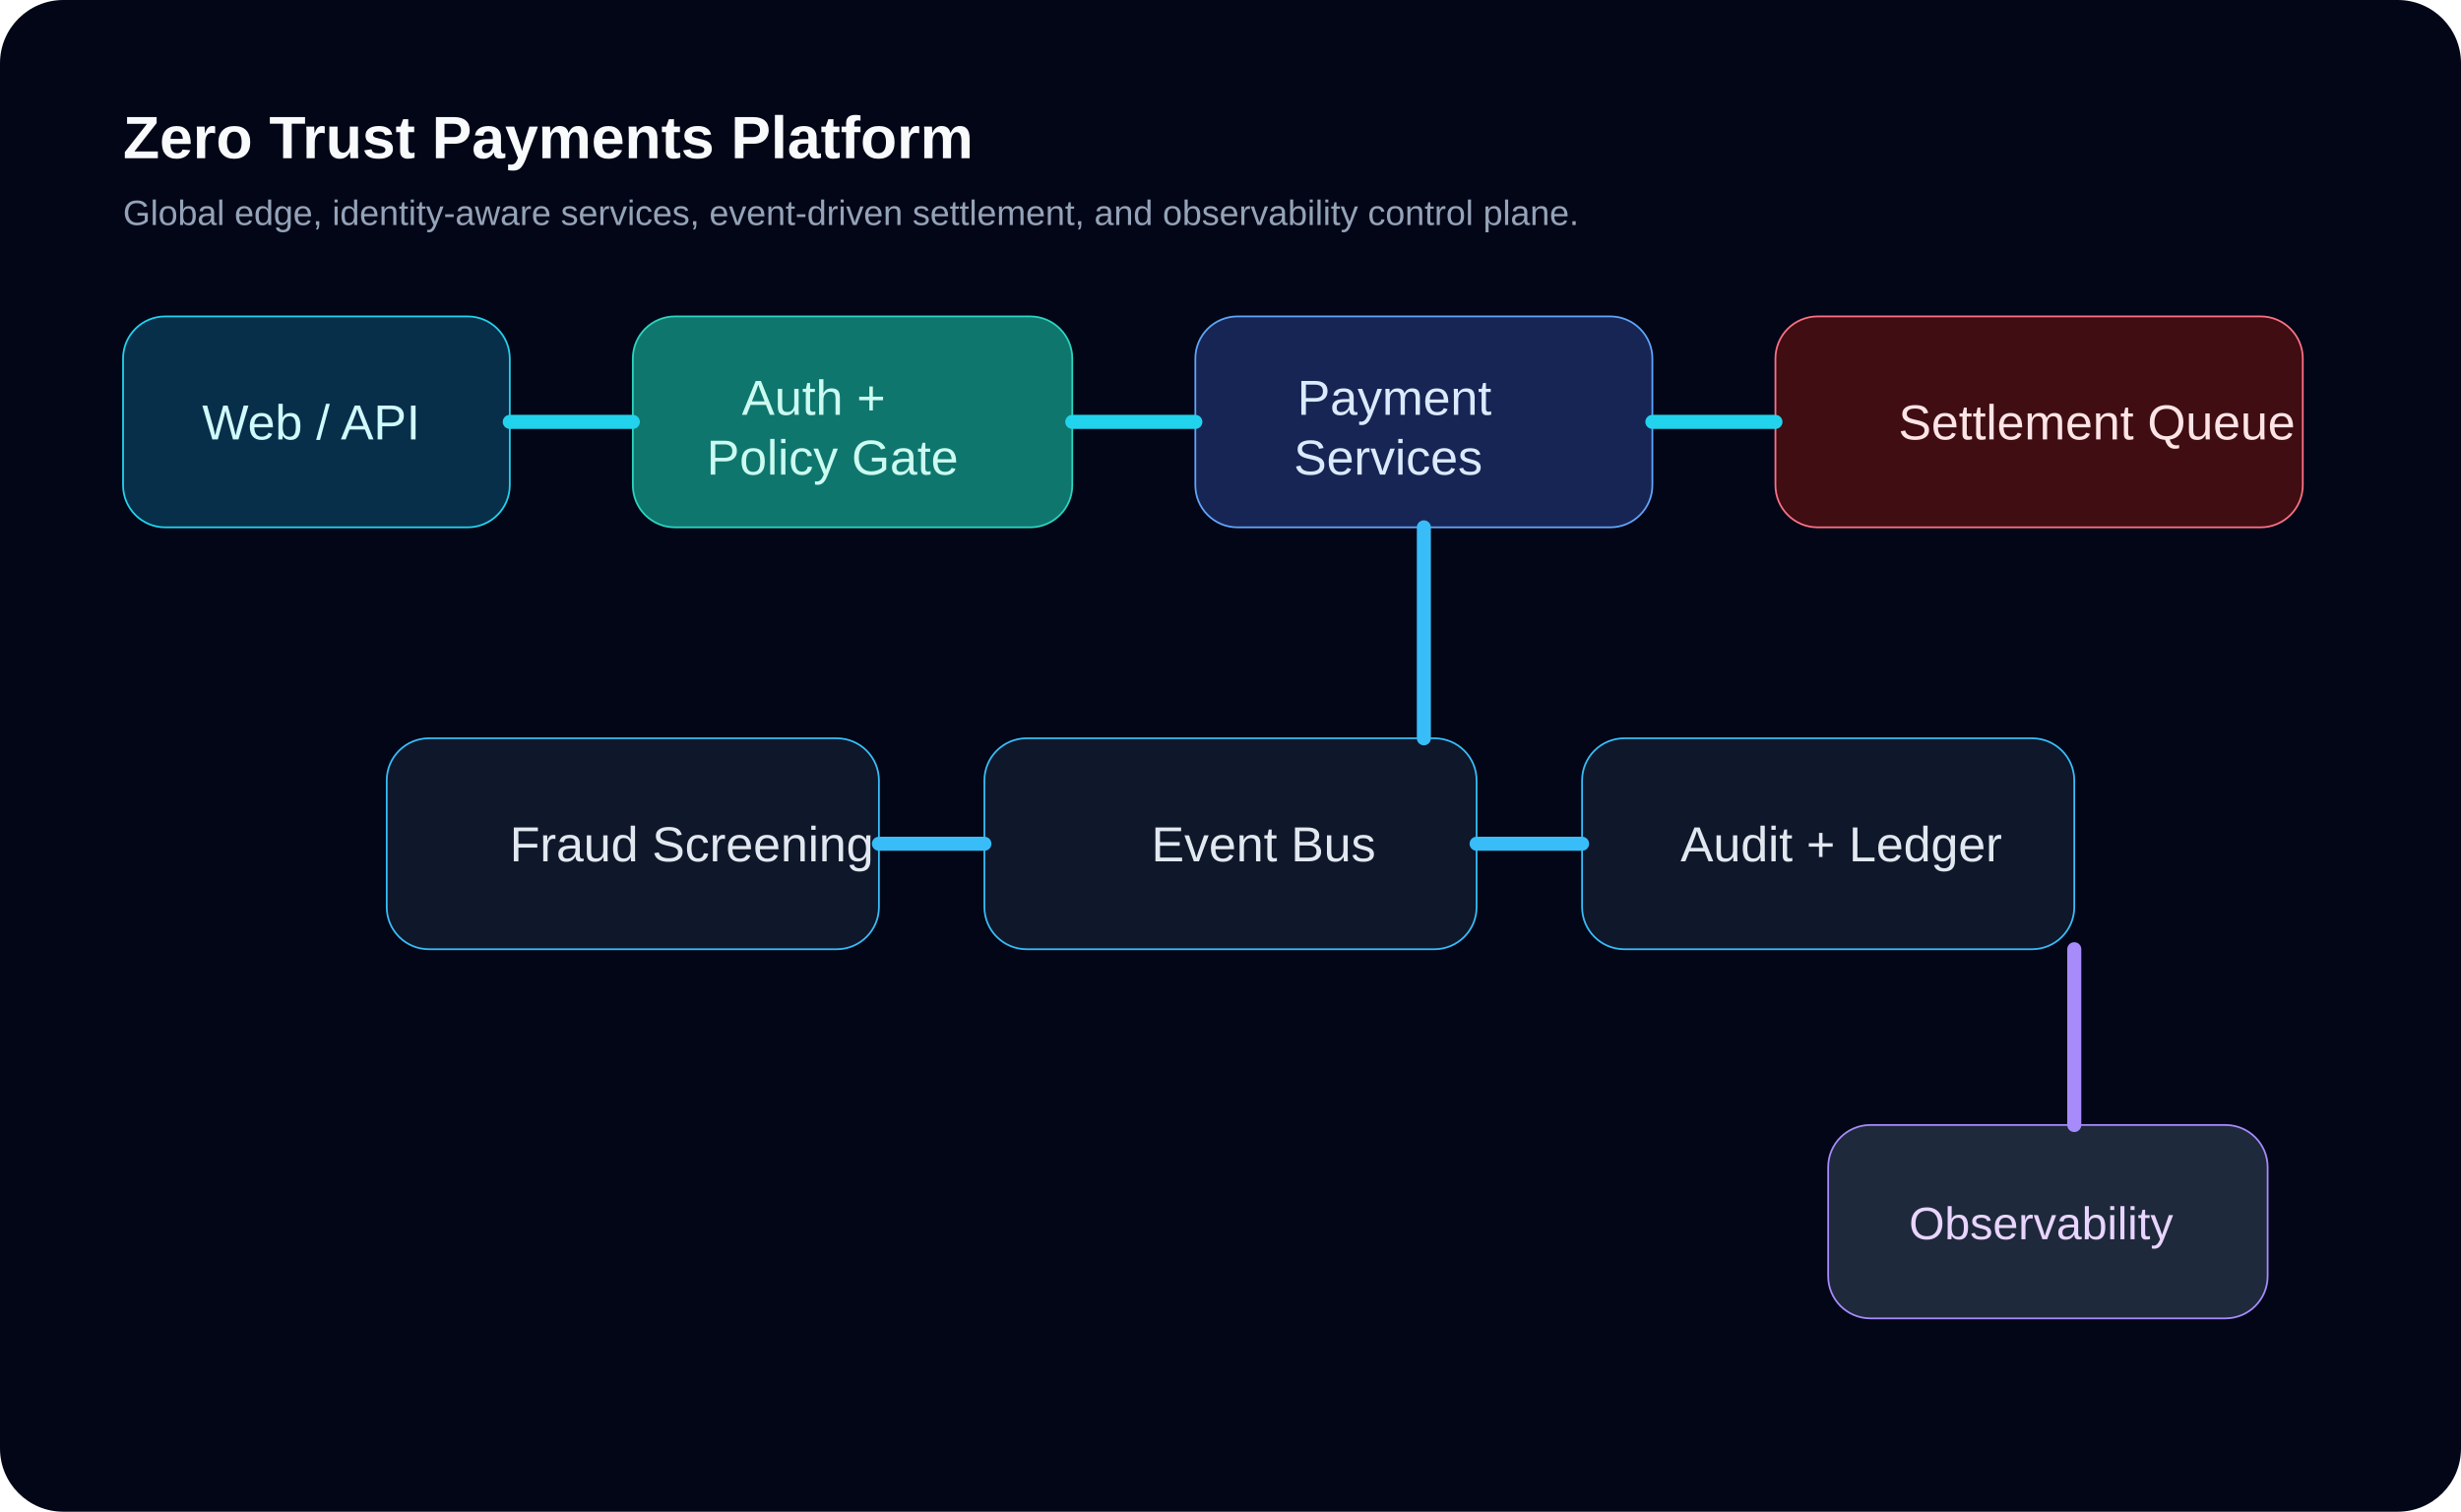
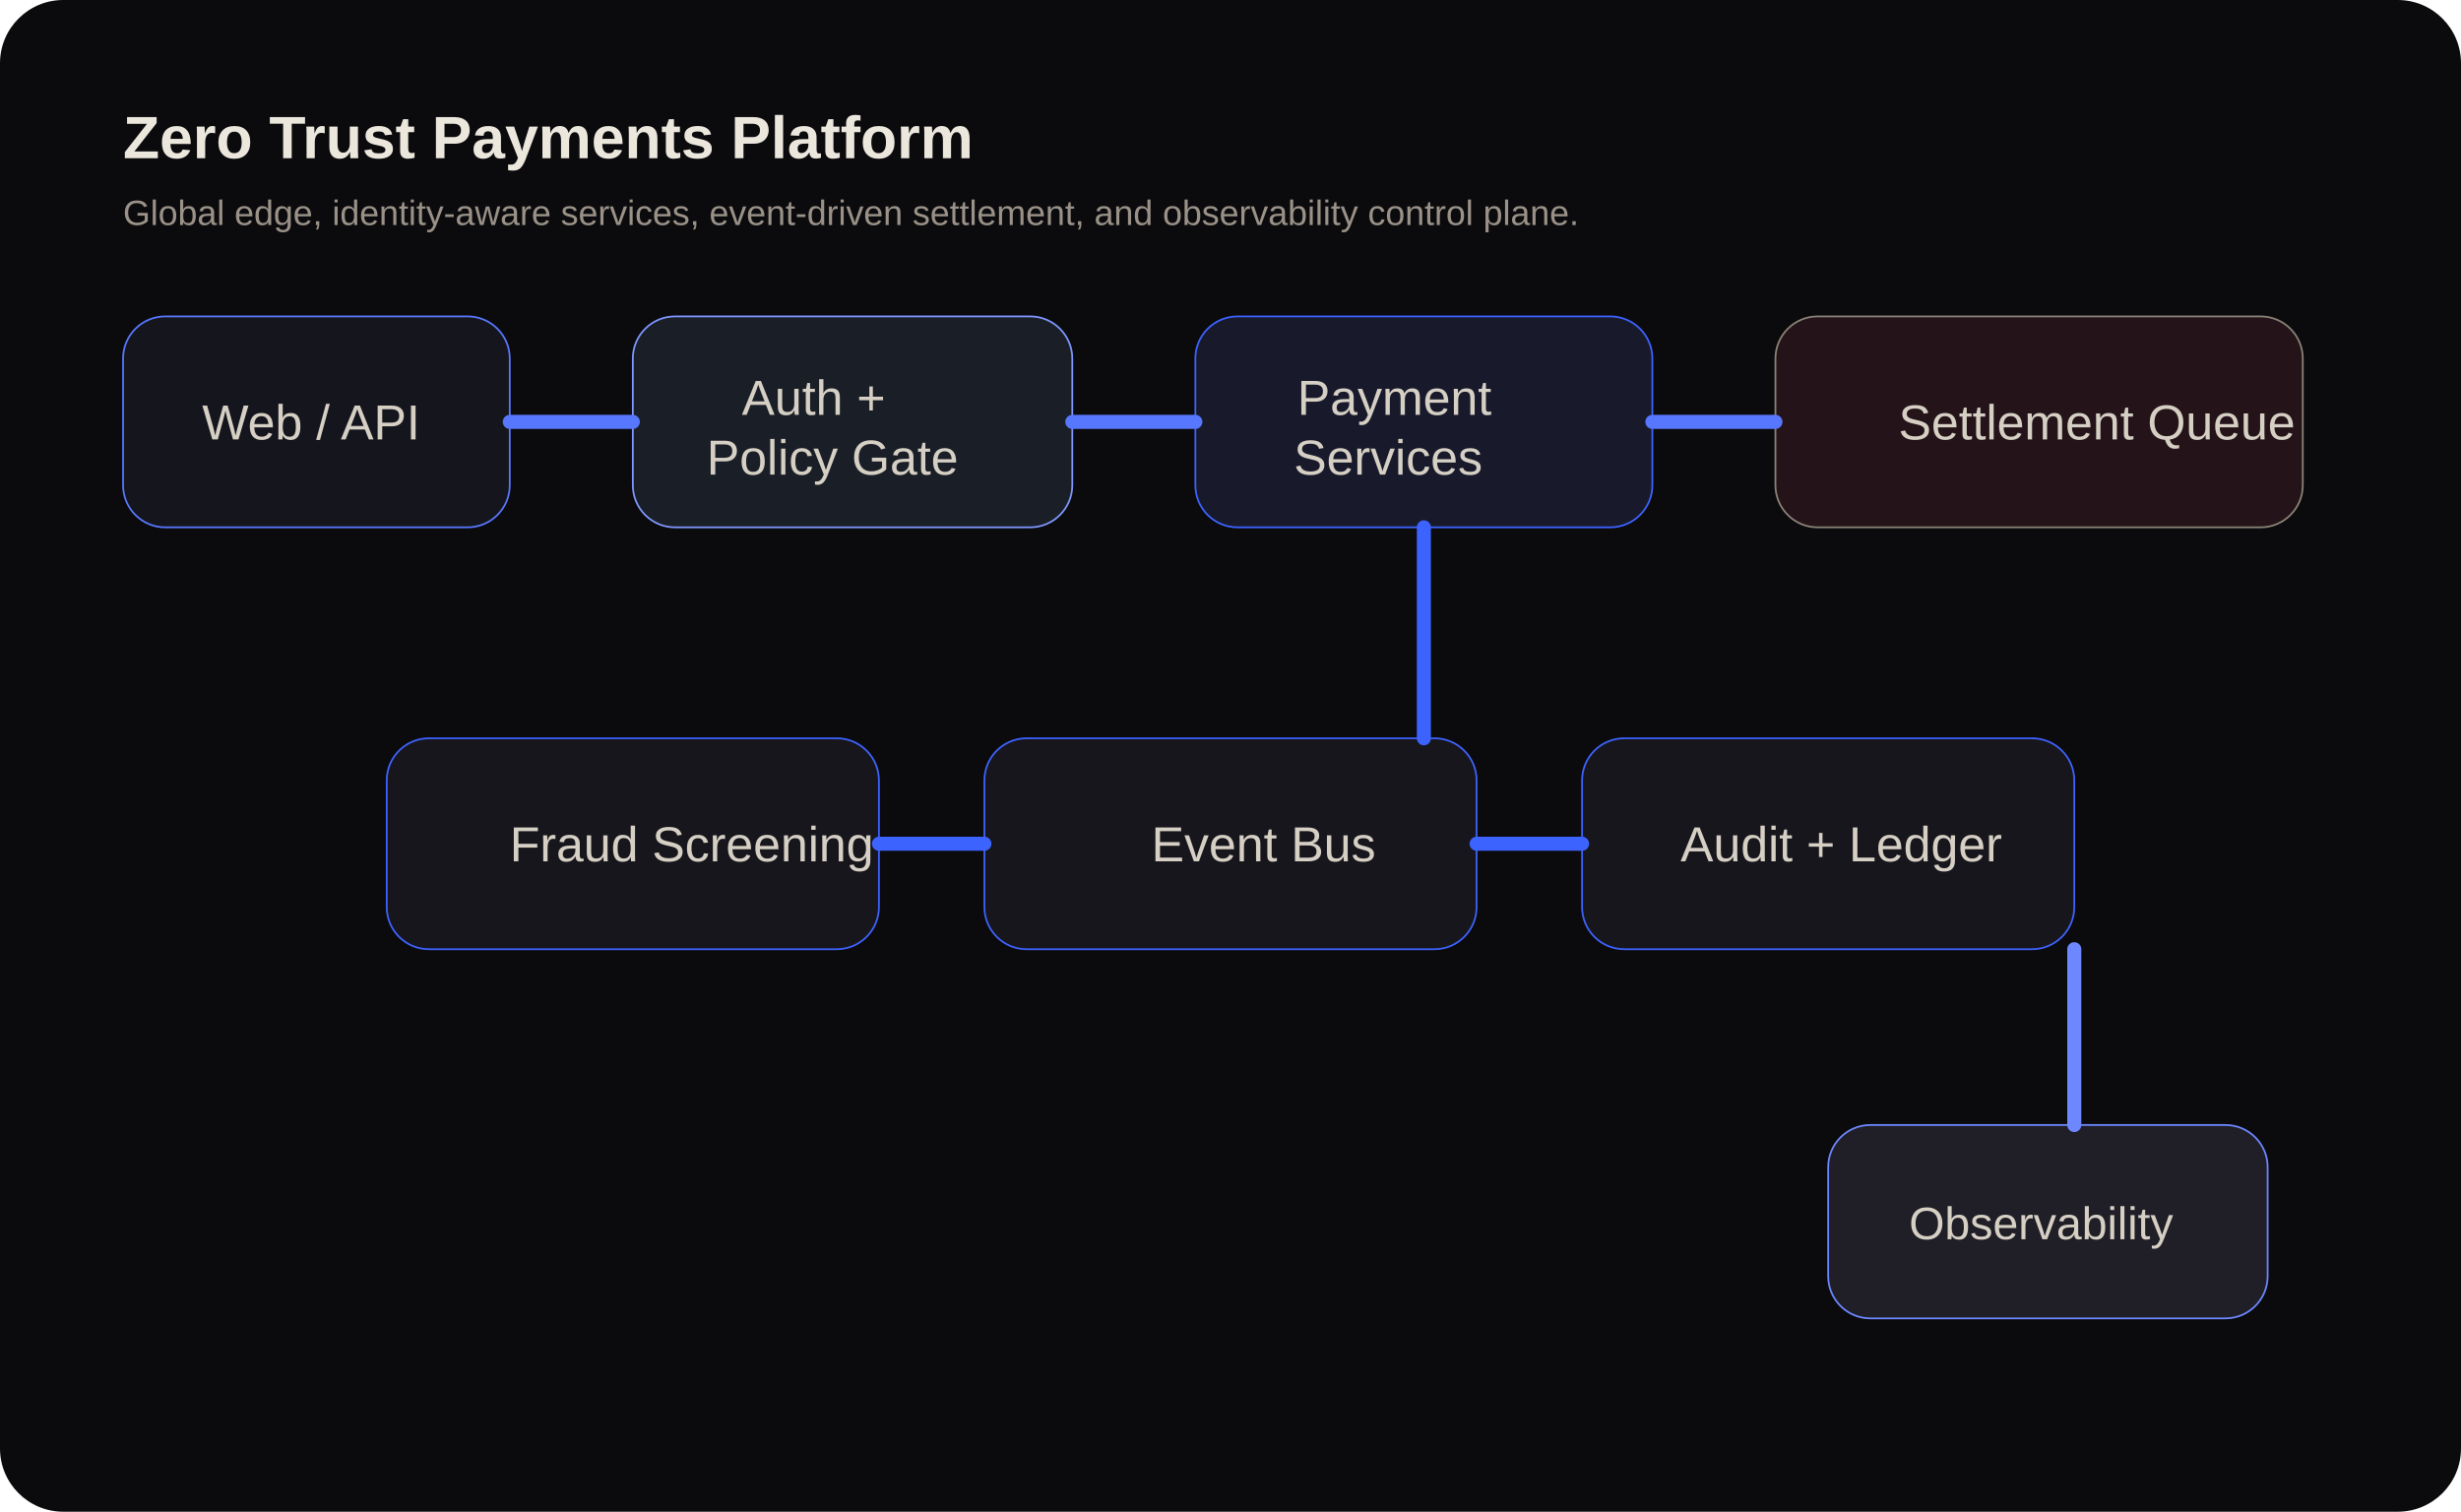
<svg xmlns="http://www.w3.org/2000/svg" width="1400" height="860" viewBox="0 0 1400 860" fill="none">
-   <rect width="1400" height="860" rx="36" fill="#020617" />
-   <text x="70" y="90" fill="#F8FAFC" font-family="Arial, sans-serif" font-size="34" font-weight="700">Zero Trust Payments Platform</text>
-   <text x="70" y="128" fill="#94A3B8" font-family="Arial, sans-serif" font-size="20">Global edge, identity-aware services, event-driven settlement, and observability control plane.</text>
-   <rect x="70" y="180" width="220" height="120" rx="24" fill="#082F49" stroke="#22D3EE" />
-   <text x="115" y="250" fill="#CFFAFE" font-family="Arial, sans-serif" font-size="28">Web / API</text>
-   <rect x="360" y="180" width="250" height="120" rx="24" fill="#0F766E" stroke="#2DD4BF" />
-   <text x="422" y="236" fill="#CCFBF1" font-family="Arial, sans-serif" font-size="28">Auth +</text>
-   <text x="402" y="270" fill="#CCFBF1" font-family="Arial, sans-serif" font-size="28">Policy Gate</text>
-   <rect x="680" y="180" width="260" height="120" rx="24" fill="#172554" stroke="#60A5FA" />
-   <text x="738" y="236" fill="#DBEAFE" font-family="Arial, sans-serif" font-size="28">Payment</text>
-   <text x="736" y="270" fill="#DBEAFE" font-family="Arial, sans-serif" font-size="28">Services</text>
-   <rect x="1010" y="180" width="300" height="120" rx="24" fill="#3F0D12" stroke="#FB7185" />
-   <text x="1080" y="250" fill="#FFE4E6" font-family="Arial, sans-serif" font-size="28">Settlement Queue</text>
-   <rect x="220" y="420" width="280" height="120" rx="24" fill="#0F172A" stroke="#38BDF8" />
-   <text x="290" y="490" fill="#E2E8F0" font-family="Arial, sans-serif" font-size="28">Fraud Screening</text>
-   <rect x="560" y="420" width="280" height="120" rx="24" fill="#0F172A" stroke="#38BDF8" />
-   <text x="655" y="490" fill="#E2E8F0" font-family="Arial, sans-serif" font-size="28">Event Bus</text>
-   <rect x="900" y="420" width="280" height="120" rx="24" fill="#0F172A" stroke="#38BDF8" />
-   <text x="956" y="490" fill="#E2E8F0" font-family="Arial, sans-serif" font-size="28">Audit + Ledger</text>
-   <rect x="1040" y="640" width="250" height="110" rx="24" fill="#1E293B" stroke="#A78BFA" />
-   <text x="1086" y="705" fill="#E9D5FF" font-family="Arial, sans-serif" font-size="26">Observability</text>
-   <path d="M290 240H360" stroke="#22D3EE" stroke-width="8" stroke-linecap="round" />
-   <path d="M610 240H680" stroke="#22D3EE" stroke-width="8" stroke-linecap="round" />
-   <path d="M940 240H1010" stroke="#22D3EE" stroke-width="8" stroke-linecap="round" />
-   <path d="M810 300V420" stroke="#38BDF8" stroke-width="8" stroke-linecap="round" />
-   <path d="M500 480H560" stroke="#38BDF8" stroke-width="8" stroke-linecap="round" />
-   <path d="M840 480H900" stroke="#38BDF8" stroke-width="8" stroke-linecap="round" />
-   <path d="M1180 540V640" stroke="#A78BFA" stroke-width="8" stroke-linecap="round" />
+   <rect width="1400" height="860" rx="36" fill="#0b0a0d" />
+   <text x="70" y="90" fill="#ece7dd" font-family="Arial, sans-serif" font-size="34" font-weight="700">Zero Trust Payments Platform</text>
+   <text x="70" y="128" fill="#9a9288" font-family="Arial, sans-serif" font-size="20">Global edge, identity-aware services, event-driven settlement, and observability control plane.</text>
+   <rect x="70" y="180" width="220" height="120" rx="24" fill="#15161d" stroke="#5877ff" />
+   <text x="115" y="250" fill="#d5cfc4" font-family="Arial, sans-serif" font-size="28">Web / API</text>
+   <rect x="360" y="180" width="250" height="120" rx="24" fill="#1a1e26" stroke="#7f97ff" />
+   <text x="422" y="236" fill="#d5cfc4" font-family="Arial, sans-serif" font-size="28">Auth +</text>
+   <text x="402" y="270" fill="#d5cfc4" font-family="Arial, sans-serif" font-size="28">Policy Gate</text>
+   <rect x="680" y="180" width="260" height="120" rx="24" fill="#181a2c" stroke="#3d63ff" />
+   <text x="738" y="236" fill="#d5cfc4" font-family="Arial, sans-serif" font-size="28">Payment</text>
+   <text x="736" y="270" fill="#d5cfc4" font-family="Arial, sans-serif" font-size="28">Services</text>
+   <rect x="1010" y="180" width="300" height="120" rx="24" fill="#241419" stroke="#8a8378" />
+   <text x="1080" y="250" fill="#d5cfc4" font-family="Arial, sans-serif" font-size="28">Settlement Queue</text>
+   <rect x="220" y="420" width="280" height="120" rx="24" fill="#17161c" stroke="#3d63ff" />
+   <text x="290" y="490" fill="#d5cfc4" font-family="Arial, sans-serif" font-size="28">Fraud Screening</text>
+   <rect x="560" y="420" width="280" height="120" rx="24" fill="#17161c" stroke="#3d63ff" />
+   <text x="655" y="490" fill="#d5cfc4" font-family="Arial, sans-serif" font-size="28">Event Bus</text>
+   <rect x="900" y="420" width="280" height="120" rx="24" fill="#17161c" stroke="#3d63ff" />
+   <text x="956" y="490" fill="#d5cfc4" font-family="Arial, sans-serif" font-size="28">Audit + Ledger</text>
+   <rect x="1040" y="640" width="250" height="110" rx="24" fill="#201e26" stroke="#6d88ff" />
+   <text x="1086" y="705" fill="#d5cfc4" font-family="Arial, sans-serif" font-size="26">Observability</text>
+   <path d="M290 240H360" stroke="#5877ff" stroke-width="8" stroke-linecap="round" />
+   <path d="M610 240H680" stroke="#5877ff" stroke-width="8" stroke-linecap="round" />
+   <path d="M940 240H1010" stroke="#5877ff" stroke-width="8" stroke-linecap="round" />
+   <path d="M810 300V420" stroke="#3d63ff" stroke-width="8" stroke-linecap="round" />
+   <path d="M500 480H560" stroke="#3d63ff" stroke-width="8" stroke-linecap="round" />
+   <path d="M840 480H900" stroke="#3d63ff" stroke-width="8" stroke-linecap="round" />
+   <path d="M1180 540V640" stroke="#6d88ff" stroke-width="8" stroke-linecap="round" />
</svg>
